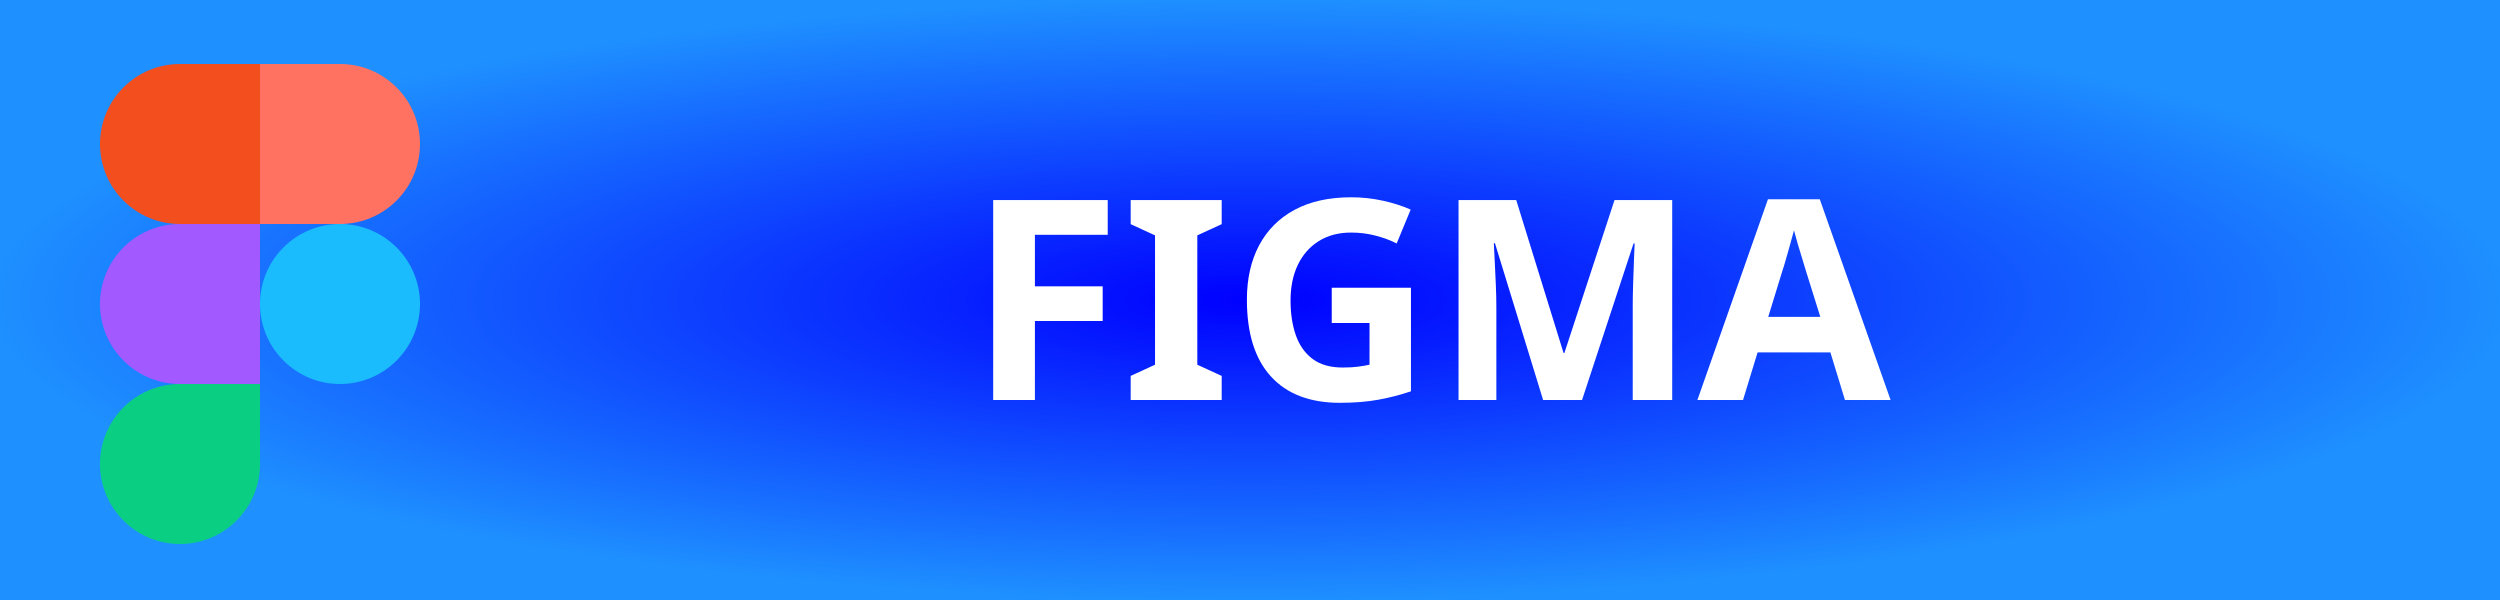
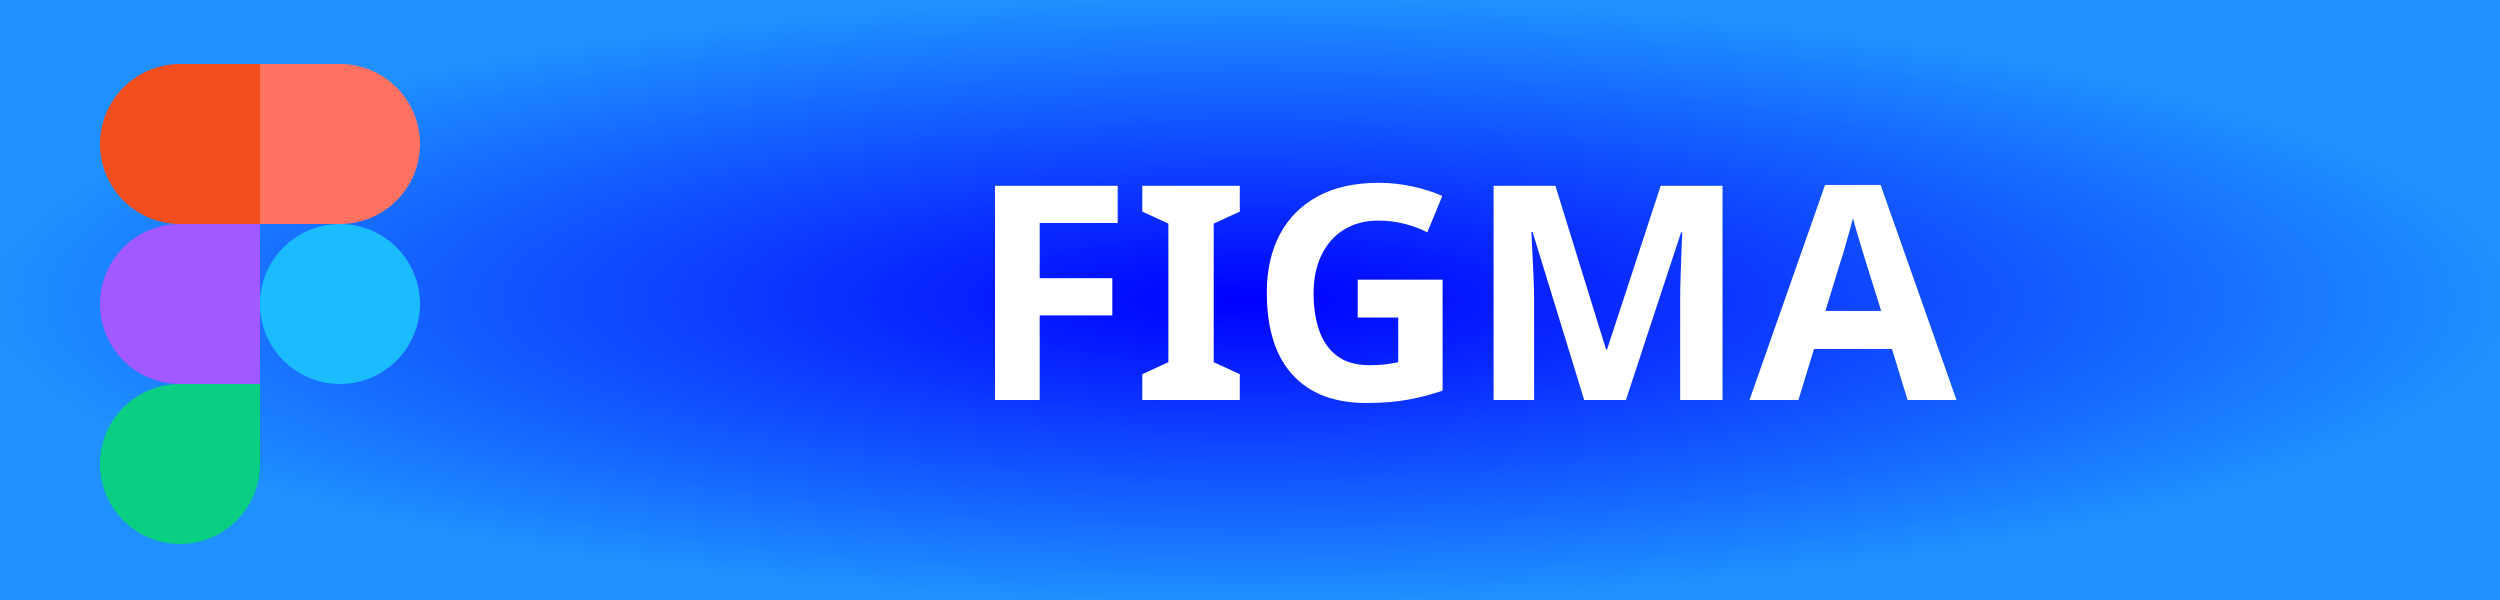
<svg xmlns="http://www.w3.org/2000/svg" width="125" height="30" role="img" aria-label="JAVA">
  <defs>
    <radialGradient id="boxFill" cx="50%" cy="50%" r="50%" fx="50%" fy="50%">
      <stop offset="0%" stop-color="#0000FF">
        <animate attributeName="stop-color" values="#0000FF;#1E90FF;#00BFFF;#87CEFA;#4682B4;#0000FF" dur="4s" repeatCount="indefinite" />
      </stop>
      <stop offset="100%" stop-color="#1E90FF">
        <animate attributeName="stop-color" values="#1E90FF;#00BFFF;#87CEFA;#4682B4;#5F9EA0;#1E90FF" dur="4s" repeatCount="indefinite" />
      </stop>
    </radialGradient>
  </defs>
  <rect x="0" y="0" width="125" height="30" fill="url(#boxFill)" />
  <g transform="translate(5, 3.2) scale(0.08)">
    <style type="text/css">
            .st0{fill:#0acf83}.st1{fill:#a259ff}.st2{fill:#f24e1e}.st3{fill:#ff7262}.st4{fill:#1abcfe}
        </style>
    <path id="path0_fill" class="st0" d="M50 300c27.6 0 50-22.4 50-50v-50H50c-27.6 0-50 22.4-50 50s22.4 50 50 50z" />
    <path id="path1_fill" class="st1" d="M0 150c0-27.6 22.4-50 50-50h50v100H50c-27.6 0-50-22.4-50-50z" />
    <path id="path1_fill_1_" class="st2" d="M0 50C0 22.4 22.4 0 50 0h50v100H50C22.4 100 0 77.6 0 50z" />
    <path id="path2_fill" class="st3" d="M100 0h50c27.6 0 50 22.4 50 50s-22.4 50-50 50h-50V0z" />
    <path id="path3_fill" class="st4" d="M200 150c0 27.6-22.4 50-50 50s-50-22.4-50-50 22.4-50 50-50 50 22.4 50 50z" />
  </g>
-   <text transform="scale(0.1)" x="484" y="200" fill="#fff" font-size="140" font-weight="600" font-family="Tahoma, Geneva, sans-serif">
+   <text transform="scale(0.1)" x="484" y="200" fill="#fff" font-size="150" font-weight="600" font-family="Tahoma, Geneva, sans-serif">
        FIGMA
    </text>
</svg>
